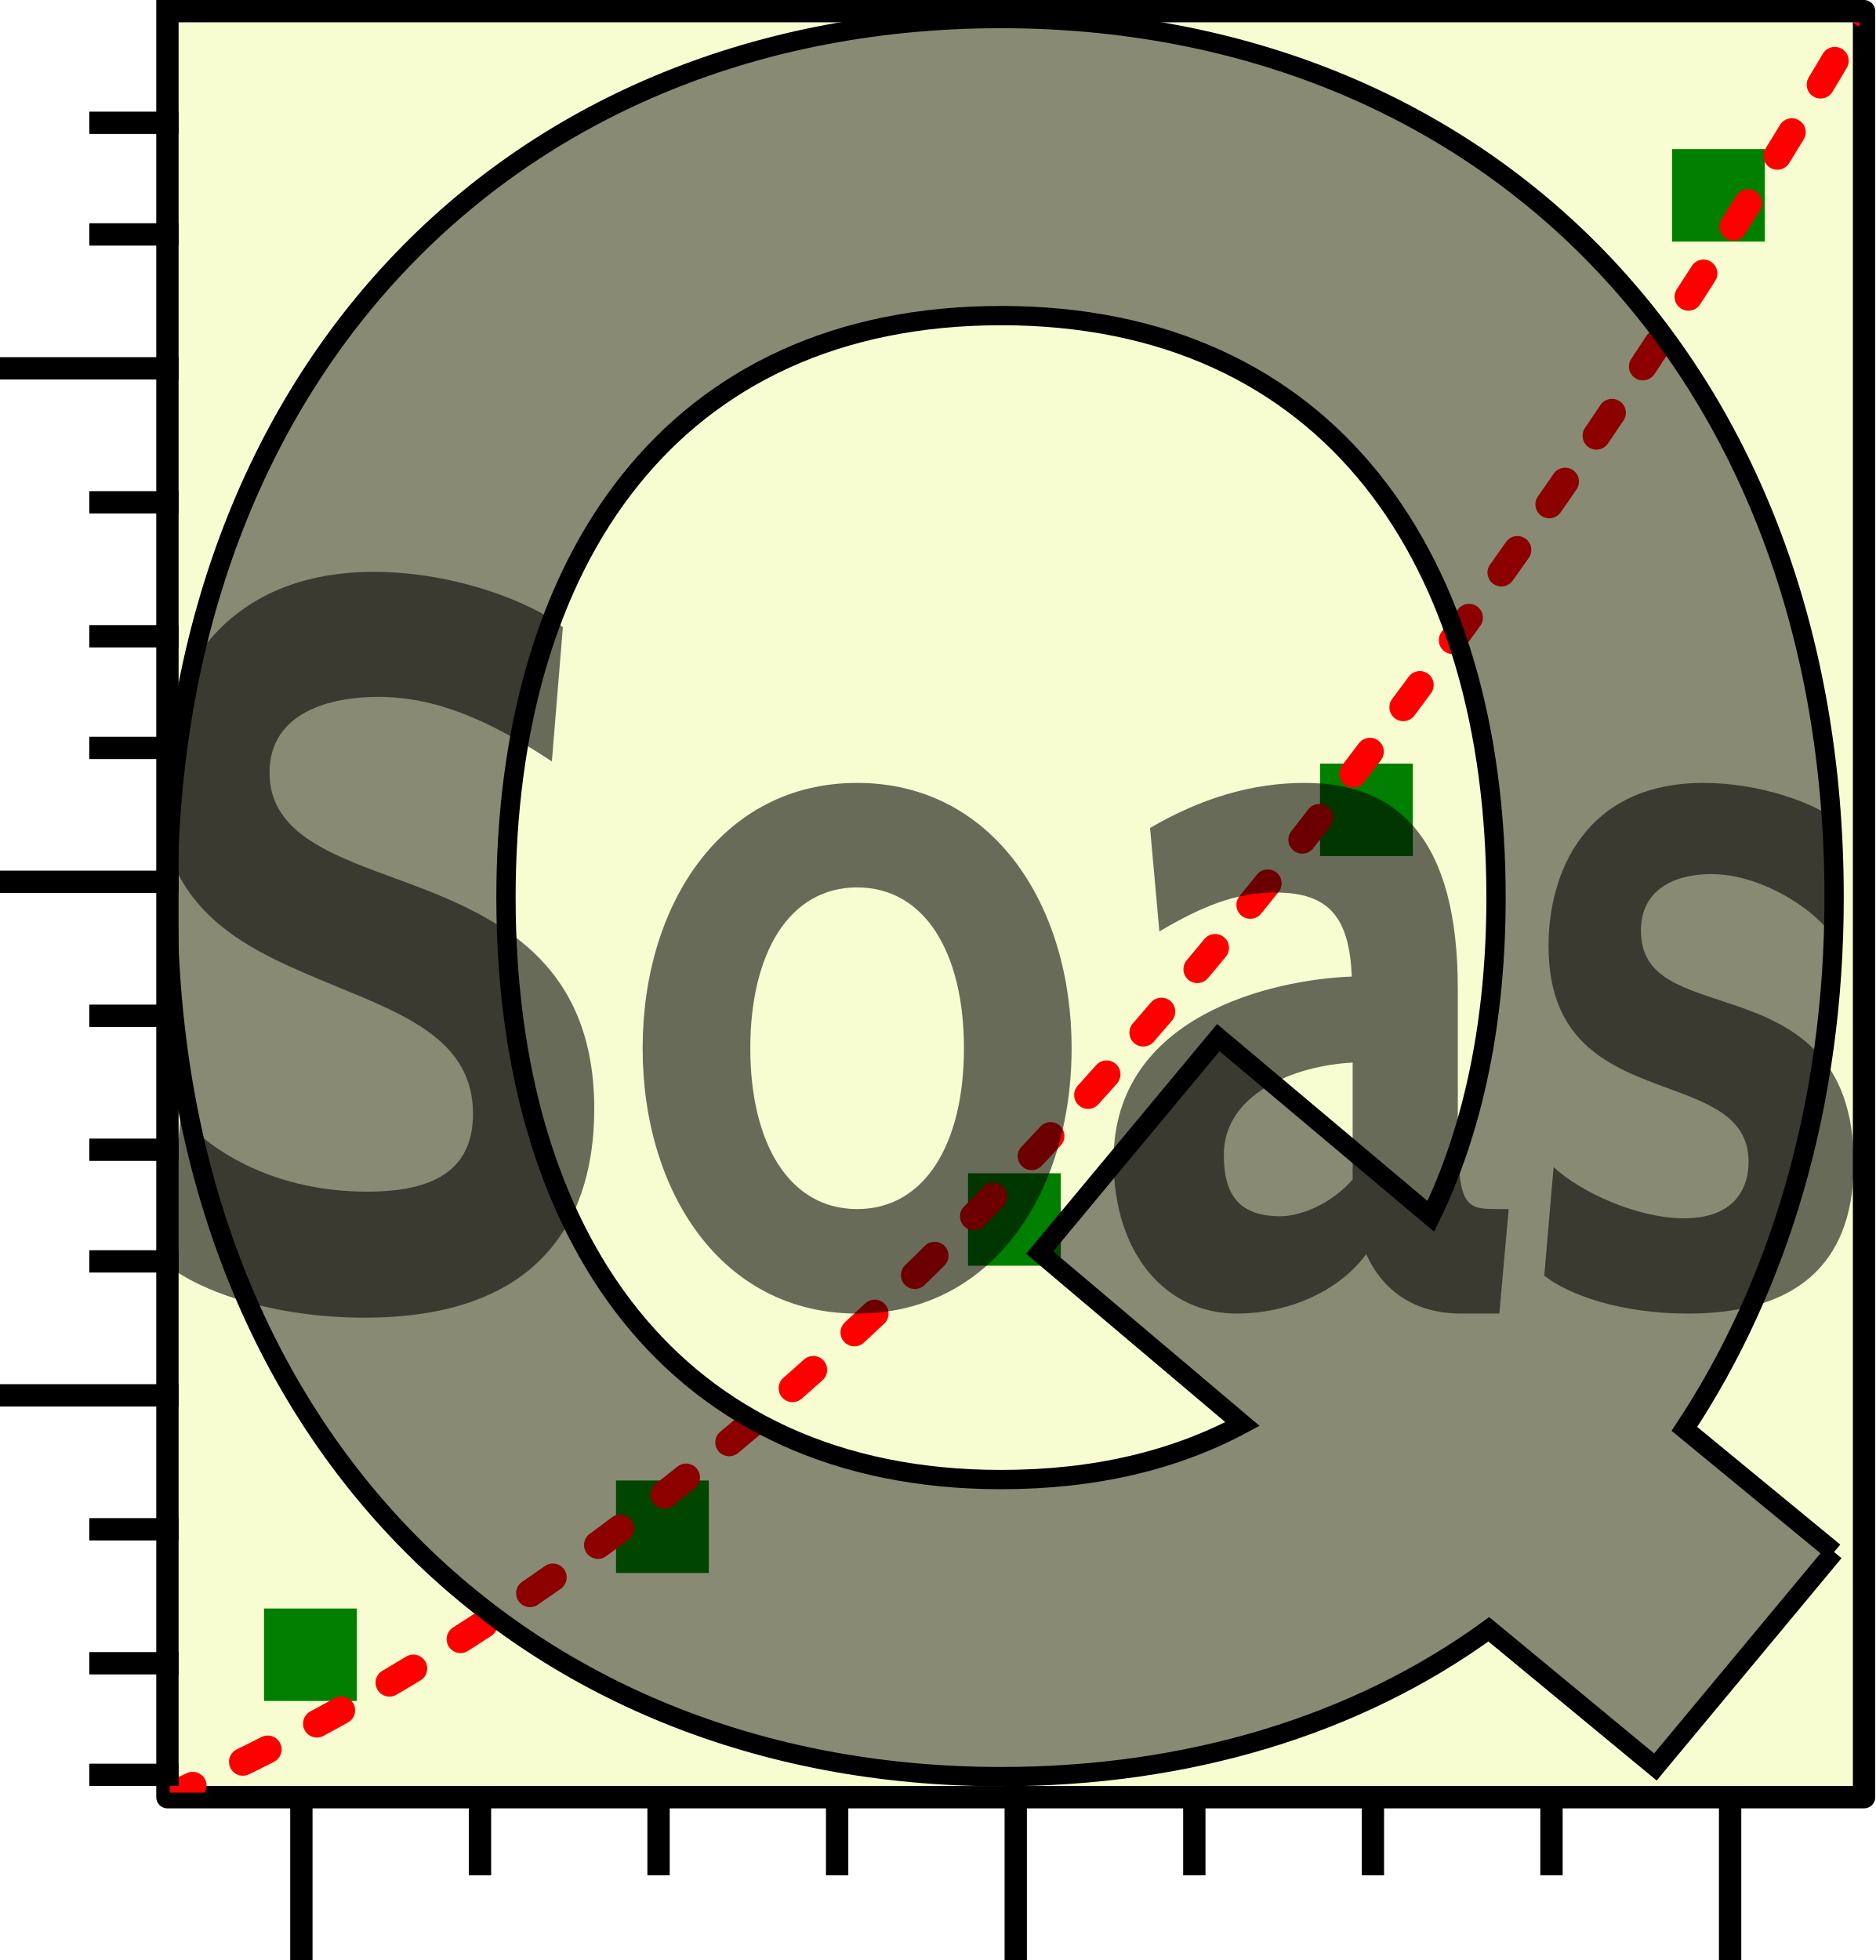
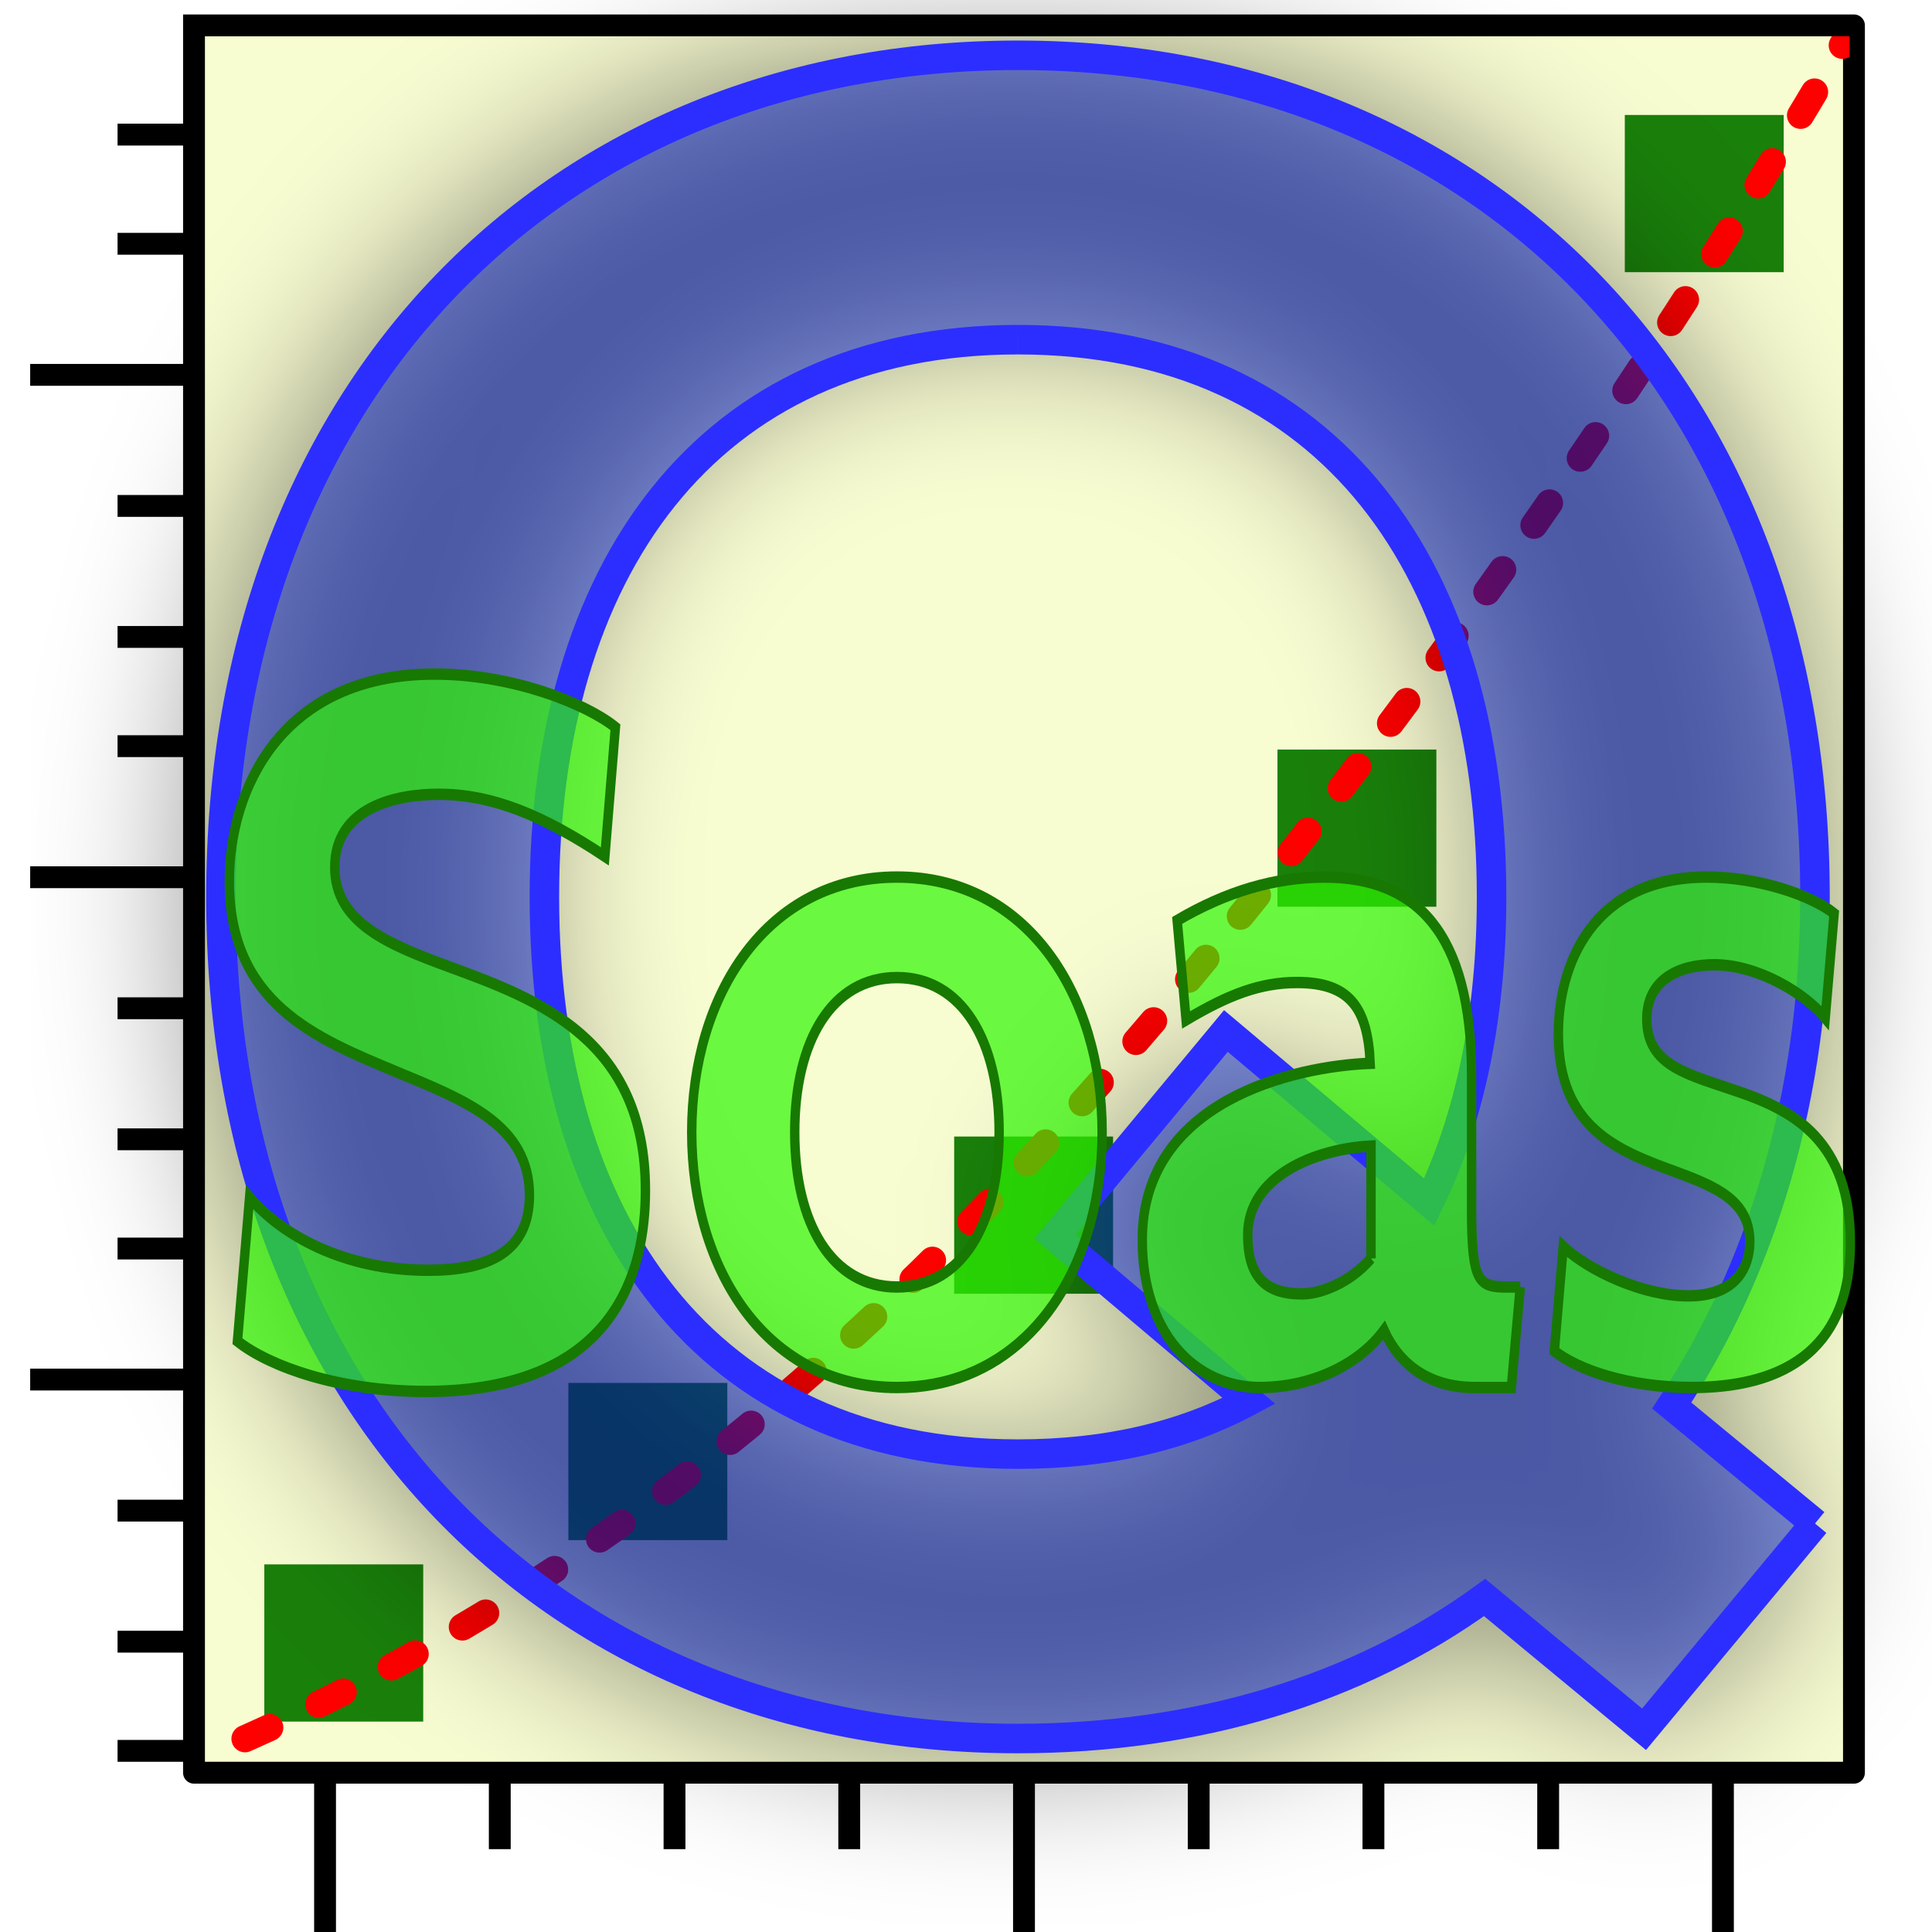
- <svg xmlns="http://www.w3.org/2000/svg" xmlns:xlink="http://www.w3.org/1999/xlink" width="121.553" height="127.041" viewBox="0 0 97.243 101.633" version="1.1" id="svg2">
+ <svg xmlns="http://www.w3.org/2000/svg" xmlns:xlink="http://www.w3.org/1999/xlink" width="128" height="128" viewBox="0 0 102.4 102.4" version="1.1" id="svg2" enable-background="new">
  <defs id="defs4">
    <g id="g6">
      <symbol overflow="visible" id="glyph0-0" style="overflow:visible">
        <path style="stroke:none" d="" id="path9" />
      </symbol>
      <symbol overflow="visible" id="glyph0-1" style="overflow:visible">
        <path style="stroke:none" d="m 4.359,0 0,-4.141 -4.156,0 0,4.141 z" id="path12" />
      </symbol>
      <symbol overflow="visible" id="glyph1-0" style="overflow:visible">
        <path style="stroke:none" d="" id="path15" />
      </symbol>
      <symbol overflow="visible" id="glyph1-1" style="overflow:visible">
        <path style="stroke:none" d="M -0.531,-0.891 -1.25,-1.625 c -0.969,-1.078 -1.344,-1.5 -2.047,-1.5 -0.781,0 -1.344,0.625 -1.344,1.469 0,0.797 0.641,1.312 1.266,1.312 0.391,0 0.391,-0.359 0.391,-0.375 0,-0.125 -0.094,-0.359 -0.375,-0.359 -0.188,0 -0.359,0.125 -0.359,0.375 0,0.047 0,0.062 0,0.078 -0.453,-0.156 -0.703,-0.531 -0.703,-0.938 0,-0.625 0.562,-0.938 1.125,-0.938 0.562,0 1.109,0.359 1.547,0.734 l 1.484,1.344 C -0.188,-0.344 -0.172,-0.344 0,-0.344 l 0,-2.594 -1.219,-0.188 0,0.172 c 0.219,0.031 0.516,0.078 0.625,0.156 0.062,0.047 0.062,0.5 0.062,0.656 z" id="path18" />
      </symbol>
      <symbol overflow="visible" id="glyph1-2" style="overflow:visible">
        <path style="stroke:none" d="m -1.156,-2.047 0.609,0 c 0.25,0 0.328,0.016 0.328,0.531 l 0,0.141 0.219,0 c -0.016,-0.281 -0.016,-0.641 -0.016,-0.938 0,-0.297 0,-0.656 0.016,-0.953 l -0.219,0 0,0.156 c 0,0.516 -0.078,0.531 -0.328,0.531 l -0.609,0 0,-0.703 -0.203,0 0,0.703 -3.172,0 c -0.141,0 -0.188,0 -0.188,0.109 0,0.062 0,0.078 0.078,0.141 l 3.281,2.141 0.203,0 z m -0.203,-0.047 0,1.703 -2.609,-1.703 z" id="path21" />
      </symbol>
      <symbol overflow="visible" id="glyph1-3" style="overflow:visible">
        <path style="stroke:none" d="m -2.281,-0.922 -0.172,0 c -1.766,0 -2.016,-0.859 -2.016,-1.219 0,-0.172 0.047,-0.453 0.281,-0.609 0,0.109 0,0.375 0.312,0.375 0.219,0 0.328,-0.156 0.328,-0.312 0,-0.109 -0.062,-0.328 -0.344,-0.328 -0.422,0 -0.75,0.312 -0.75,0.891 0,0.891 0.891,1.828 2.438,1.828 1.859,0 2.359,-0.797 2.359,-1.453 0,-0.766 -0.656,-1.438 -1.578,-1.438 -0.891,0 -1.547,0.625 -1.547,1.391 0,0.484 0.344,0.734 0.688,0.875 z M -0.047,-1.75 c 0,0.438 -0.406,0.656 -0.516,0.688 -0.328,0.125 -0.891,0.125 -1.016,0.125 -0.547,0 -1.234,-0.219 -1.234,-0.844 0,-0.109 0,-0.438 0.422,-0.656 0.266,-0.125 0.625,-0.125 0.969,-0.125 0.328,0 0.672,0 0.922,0.125 0.422,0.203 0.453,0.531 0.453,0.688 z" id="path24" />
      </symbol>
      <symbol overflow="visible" id="glyph2-0" style="overflow:visible">
        <path style="stroke:none" d="" id="path27" />
      </symbol>
      <symbol overflow="visible" id="glyph2-1" style="overflow:visible">
        <path style="stroke:none" d="m -3.797,-4.844 c -0.141,-0.047 -0.156,-0.047 -0.234,-0.047 -0.172,0 -0.266,0.141 -0.266,0.297 0,0.094 0.062,0.25 0.203,0.344 0.062,0.016 0.359,0.109 0.547,0.141 0.25,0.078 0.531,0.141 0.797,0.203 l 1.797,0.453 c 0.141,0.031 0.844,0.469 0.844,1.125 0,0.5 -0.438,0.609 -0.812,0.609 -0.453,0 -1.078,-0.172 -1.953,-0.5 -0.406,-0.156 -0.516,-0.203 -0.719,-0.203 -0.438,0 -0.812,0.312 -0.812,0.812 0,0.953 1.453,1.312 1.531,1.312 0.109,0 0.109,-0.094 0.109,-0.109 0,-0.109 -0.031,-0.109 -0.188,-0.156 -0.938,-0.281 -1.234,-0.672 -1.234,-1.016 0,-0.078 0,-0.25 0.312,-0.25 0.25,0 0.516,0.109 0.703,0.172 1.062,0.406 1.625,0.578 2.094,0.578 0.891,0 1.188,-0.625 1.188,-1.219 0,-0.391 -0.172,-0.719 -0.453,-1 0.516,0.125 1.016,0.25 1.547,0.641 0.328,0.266 0.625,0.641 0.625,1.094 0,0.141 -0.031,0.594 -0.422,0.766 0,-0.156 0,-0.297 -0.125,-0.422 C 1.203,-1.328 1.062,-1.422 0.875,-1.422 c -0.312,0 -0.344,0.266 -0.344,0.359 0,0.234 0.156,0.562 0.641,0.562 0.5,0 0.875,-0.438 0.875,-1.062 0,-1.016 -0.906,-2.047 -2.031,-2.328 z" id="path30" />
      </symbol>
      <symbol overflow="visible" id="glyph3-0" style="overflow:visible">
        <path style="stroke:none" d="" id="path33" />
      </symbol>
      <symbol overflow="visible" id="glyph3-1" style="overflow:visible">
        <path style="stroke:none" d="m 2.047,-4.453 c 0,-0.172 0,-0.188 -0.156,-0.188 C 1.453,-4.188 0.844,-4.188 0.625,-4.188 l 0,0.203 c 0.141,0 0.547,0 0.906,-0.172 l 0,3.609 c 0,0.25 -0.016,0.328 -0.641,0.328 l -0.234,0 0,0.219 c 0.25,-0.016 0.859,-0.016 1.141,-0.016 0.266,0 0.875,0 1.125,0.016 l 0,-0.219 -0.219,0 c -0.641,0 -0.656,-0.078 -0.656,-0.328 z" id="path36" />
      </symbol>
      <symbol overflow="visible" id="glyph3-2" style="overflow:visible">
        <path style="stroke:none" d="M 0.891,-0.531 1.625,-1.25 c 1.078,-0.969 1.5,-1.344 1.5,-2.047 0,-0.781 -0.625,-1.344 -1.469,-1.344 -0.797,0 -1.312,0.641 -1.312,1.266 0,0.391 0.359,0.391 0.375,0.391 0.125,0 0.359,-0.094 0.359,-0.375 0,-0.188 -0.125,-0.359 -0.375,-0.359 -0.047,0 -0.062,0 -0.078,0 0.156,-0.453 0.531,-0.703 0.938,-0.703 0.625,0 0.938,0.562 0.938,1.125 0,0.562 -0.359,1.109 -0.734,1.547 l -1.344,1.484 C 0.344,-0.188 0.344,-0.172 0.344,0 l 2.594,0 0.188,-1.219 -0.172,0 C 2.922,-1 2.875,-0.703 2.797,-0.594 c -0.047,0.062 -0.5,0.062 -0.656,0.062 z" id="path39" />
      </symbol>
      <symbol overflow="visible" id="glyph3-3" style="overflow:visible">
        <path style="stroke:none" d="M 2.016,-2.453 C 2.594,-2.641 3,-3.125 3,-3.672 3,-4.25 2.391,-4.641 1.719,-4.641 c -0.703,0 -1.234,0.422 -1.234,0.953 0,0.219 0.156,0.359 0.359,0.359 0.203,0 0.344,-0.156 0.344,-0.359 0,-0.344 -0.328,-0.344 -0.422,-0.344 C 0.969,-4.375 1.438,-4.469 1.688,-4.469 c 0.281,0 0.672,0.156 0.672,0.781 0,0.078 -0.016,0.484 -0.203,0.797 C 1.953,-2.562 1.719,-2.531 1.547,-2.531 1.484,-2.516 1.312,-2.516 1.266,-2.516 1.219,-2.5 1.156,-2.5 1.156,-2.422 c 0,0.078 0.062,0.078 0.172,0.078 l 0.312,0 c 0.562,0 0.828,0.469 0.828,1.156 0,0.938 -0.484,1.141 -0.797,1.141 -0.297,0 -0.812,-0.109 -1.062,-0.531 0.25,0.047 0.469,-0.109 0.469,-0.375 0,-0.25 -0.188,-0.391 -0.391,-0.391 -0.172,0 -0.391,0.094 -0.391,0.406 0,0.625 0.641,1.094 1.406,1.094 0.844,0 1.484,-0.641 1.484,-1.344 0,-0.578 -0.438,-1.125 -1.172,-1.266 z" id="path42" />
      </symbol>
      <symbol overflow="visible" id="glyph4-0" style="overflow:visible">
        <path style="stroke:none" d="" id="path45" />
      </symbol>
      <symbol overflow="visible" id="glyph4-1" style="overflow:visible">
        <path style="stroke:none" d="M 3.328,-3.016 C 3.391,-3.266 3.625,-4.188 4.312,-4.188 c 0.047,0 0.297,0 0.5,0.125 C 4.531,-4 4.344,-3.766 4.344,-3.516 c 0,0.156 0.109,0.344 0.375,0.344 0.219,0 0.531,-0.172 0.531,-0.578 0,-0.516 -0.578,-0.656 -0.922,-0.656 -0.578,0 -0.922,0.531 -1.047,0.75 -0.25,-0.656 -0.781,-0.75 -1.078,-0.75 -1.031,0 -1.609,1.281 -1.609,1.531 0,0.109 0.109,0.109 0.125,0.109 0.078,0 0.109,-0.031 0.125,-0.109 0.344,-1.062 1,-1.312 1.344,-1.312 0.188,0 0.531,0.094 0.531,0.672 0,0.312 -0.172,0.969 -0.531,2.375 -0.156,0.609 -0.516,1.031 -0.953,1.031 -0.062,0 -0.281,0 -0.5,-0.125 0.25,-0.062 0.469,-0.266 0.469,-0.547 0,-0.266 -0.219,-0.344 -0.359,-0.344 -0.312,0 -0.547,0.25 -0.547,0.578 0,0.453 0.484,0.656 0.922,0.656 0.672,0 1.031,-0.703 1.047,-0.75 0.125,0.359 0.484,0.75 1.078,0.75 1.031,0 1.594,-1.281 1.594,-1.531 0,-0.109 -0.078,-0.109 -0.109,-0.109 -0.094,0 -0.109,0.047 -0.141,0.109 -0.328,1.078 -1,1.312 -1.312,1.312 -0.391,0 -0.547,-0.312 -0.547,-0.656 0,-0.219 0.047,-0.438 0.156,-0.875 z" id="path48" />
      </symbol>
    </g>
    <clipPath id="clip1">
      <path d="m 33.602,3.996 75.699,0 0,79.301 -75.699,0 z" id="path51" />
    </clipPath>
    <clipPath id="clip2">
      <path d="m 108,18 5,0 0,49 -5,0 z" id="path54" />
    </clipPath>
    <clipPath id="clip3">
      <path d="m 108,7 5,0 0,77 -5,0 z" id="path57" />
    </clipPath>
    <clipPath id="clip4">
      <path d="m 38,0.297 67,0 L 105,5 38,5 z" id="path60" />
    </clipPath>
    <clipPath id="clip5">
      <path d="m 46,0.297 51,0 L 97,5 46,5 z" id="path63" />
    </clipPath>
+     <filter color-interpolation-filters="sRGB" id="filter3046-7">
+       <feGaussianBlur stdDeviation="4.176" id="feGaussianBlur3048-0" />
+     </filter>
  </defs>
-   <g id="surface1" transform="translate(-6.357447,-3.000025)">
-     <path id="Frame" style="fill:#f8fcd1;fill-opacity:1;stroke:#000000;stroke-width:1.158;stroke-linecap:square;stroke-linejoin:round;stroke-miterlimit:2;stroke-opacity:1;stroke-dasharray:none" d="m 15.04,3.579 87.981,0 0,92.612 -87.981,0 0,-92.612" />
-     <g id="Symboles">
-       <g transform="matrix(1.157649,0,0,1.157649,-23.74144,-0.4729484)" id="g66" style="fill:#007f00;fill-opacity:1">
-         <use height="113.386" width="113.386" id="use68" y="79.19" x="37.624" xlink:href="#glyph0-1" />
+   <g id="Logo" transform="translate(-6.357447,-2.233142)" style="display:inline">
+     <g id="layer1" style="display:inline">
+       <g id="Ticks" transform="translate(1.6,0)">
+         <path style="fill:none;stroke:#000000;stroke-width:1.158;stroke-linecap:square;stroke-linejoin:round;stroke-miterlimit:2;stroke-opacity:1" d="m 31.247,96.191 0,3.473 m 9.261,-3.473 0,3.473 m 9.261,-3.473 0,3.473 m 18.522,-3.473 0,3.473 m 9.261,-3.473 0,3.473 m 9.261,-3.473 0,3.473" id="path100" />
+         <path style="fill:none;stroke:#000000;stroke-width:1.158;stroke-linecap:square;stroke-linejoin:round;stroke-miterlimit:2;stroke-opacity:1" d="m 21.986,96.191 0,8.104 m 37.045,-8.104 0,8.104 m 37.045,-8.104 0,8.104" id="path98" />
+         <path style="fill:none;stroke:#000000;stroke-width:1.158;stroke-linecap:square;stroke-linejoin:round;stroke-miterlimit:2;stroke-opacity:1" d="m 15.04,95.033 -3.473,0 m 3.473,-5.788 -3.473,0 m 3.473,-6.946 -3.473,0 m 3.473,-13.892 -3.473,0 m 3.473,-5.788 -3.473,0 m 3.473,-6.946 -3.473,0 m 3.473,-13.892 -3.473,0 m 3.473,-5.788 -3.473,0 m 3.473,-6.946 -3.473,0 m 3.473,-13.892 -3.473,0 m 3.473,-5.788 -3.473,0" id="path94" />
+         <path style="fill:none;stroke:#000000;stroke-width:1.158;stroke-linecap:square;stroke-linejoin:round;stroke-miterlimit:2;stroke-opacity:1" d="m 15.04,75.353 -8.104,0 m 8.104,-26.626 -8.104,0 m 8.104,-26.626 -8.104,0" id="path92" />
      </g>
-       <g transform="matrix(1.157649,0,0,1.157649,-23.74144,-0.4729484)" id="g70" style="fill:#007f00;fill-opacity:1">
-         <use height="113.386" width="113.386" id="use72" y="73.456" x="53.392" xlink:href="#glyph0-1" />
+       <path id="Frame" style="fill:#f8fcd1;fill-opacity:1;stroke:#000000;stroke-width:1.158;stroke-linecap:square;stroke-linejoin:round;stroke-miterlimit:2;stroke-opacity:1;stroke-dasharray:none" d="m 16.64,3.579 87.981,0 0,92.612 -87.981,0 0,-92.612" />
+     </g>
+     <g id="layer2" style="display:inline">
+       <g id="Symboles" transform="translate(1.6,0)" style="display:inline">
+         <rect style="fill:#19800a;fill-opacity:1;fill-rule:nonzero;stroke:none" id="rect3049" width="8.422" height="8.332" x="18.767" y="85.149" />
+         <use x="0" y="0" xlink:href="#rect3049" id="use3051" transform="translate(16.1161,-9.6187)" width="102.4" height="102.4" />
+         <use x="0" y="0" xlink:href="#rect3049" id="use3055" transform="translate(36.5638,-22.6772)" width="102.4" height="102.4" />
+         <use x="0" y="0" xlink:href="#rect3049" id="use3057" transform="translate(53.69911,-43.18861)" width="102.4" height="102.4" />
+         <use x="0" y="0" xlink:href="#rect3049" id="use3059" transform="translate(72.10841,-76.82221)" width="102.4" height="102.4" />
      </g>
-       <g transform="matrix(1.157649,0,0,1.157649,-23.74144,-0.4729484)" id="g74" style="fill:#007f00;fill-opacity:1">
-         <use height="113.386" width="113.386" id="use76" y="59.694" x="69.16" xlink:href="#glyph0-1" />
-       </g>
-       <g transform="matrix(1.157649,0,0,1.157649,-23.74144,-0.4729484)" id="g78" style="fill:#007f00;fill-opacity:1">
-         <use height="113.386" width="113.386" id="use80" y="41.344" x="84.928" xlink:href="#glyph0-1" />
-       </g>
-       <g transform="matrix(1.157649,0,0,1.157649,-23.74144,-0.4729484)" id="g82" style="fill:#007f00;fill-opacity:1">
-         <use height="113.386" width="113.386" id="use84" y="13.82" x="100.696" xlink:href="#glyph0-1" />
+       <g clip-path="url(#clip1)" clip-rule="nonzero" id="g86" transform="matrix(1.157649,0,0,1.157649,-22.14144,-0.4729484)">
+         <path style="fill:none;stroke:#ff0000;stroke-width:1.244;stroke-linecap:round;stroke-linejoin:round;stroke-miterlimit:2;stroke-opacity:1;stroke-dasharray:1.244, 2.488;stroke-dashoffset:0" d="M 35.835,81.944 C 56.333,72.839 70.411,58.303 84.117,40.893 93.4,29.021 101.903,16.514 109.5,3.5" id="Fit" />
      </g>
    </g>
-     <g clip-path="url(#clip1)" clip-rule="nonzero" id="g86" transform="matrix(1.157649,0,0,1.157649,-23.74144,-0.4729484)">
-       <path style="fill:none;stroke:#ff0000;stroke-width:1.244;stroke-linecap:round;stroke-linejoin:round;stroke-miterlimit:2;stroke-opacity:1;stroke-dasharray:1.244, 2.488;stroke-dashoffset:0" d="M 33.5,83.5 C 53.999,74.396 70.411,58.303 84.117,40.893 93.4,29.021 101.903,16.514 109.5,3.5" id="Fit" />
-     </g>
-     <g id="Ticks">
-       <path style="fill:none;stroke:#000000;stroke-width:1.158;stroke-linecap:square;stroke-linejoin:round;stroke-miterlimit:2;stroke-opacity:1" d="m 31.247,96.191 0,3.473 m 9.261,-3.473 0,3.473 m 9.261,-3.473 0,3.473 m 18.522,-3.473 0,3.473 m 9.261,-3.473 0,3.473 m 9.261,-3.473 0,3.473" id="path100" />
-       <path style="fill:none;stroke:#000000;stroke-width:1.158;stroke-linecap:square;stroke-linejoin:round;stroke-miterlimit:2;stroke-opacity:1" d="m 21.986,96.191 0,8.104 m 37.045,-8.104 0,8.104 m 37.045,-8.104 0,8.104" id="path98" />
-       <path style="fill:none;stroke:#000000;stroke-width:1.158;stroke-linecap:square;stroke-linejoin:round;stroke-miterlimit:2;stroke-opacity:1" d="m 15.04,95.033 -3.473,0 m 3.473,-5.788 -3.473,0 m 3.473,-6.946 -3.473,0 m 3.473,-13.892 -3.473,0 m 3.473,-5.788 -3.473,0 m 3.473,-6.946 -3.473,0 m 3.473,-13.892 -3.473,0 m 3.473,-5.788 -3.473,0 m 3.473,-6.946 -3.473,0 m 3.473,-13.892 -3.473,0 m 3.473,-5.788 -3.473,0" id="path94" />
-       <path style="fill:none;stroke:#000000;stroke-width:1.158;stroke-linecap:square;stroke-linejoin:round;stroke-miterlimit:2;stroke-opacity:1" d="m 15.04,75.353 -8.104,0 m 8.104,-26.626 -8.104,0 m 8.104,-26.626 -8.104,0" id="path92" />
-     </g>
-     <path id="path3813" style="font-size:12px;font-style:normal;font-variant:normal;font-weight:bold;font-stretch:normal;text-align:center;line-height:125%;letter-spacing:0px;word-spacing:0px;writing-mode:lr-tb;text-anchor:middle;fill:#000000;fill-opacity:0.45;stroke:#000000;stroke-opacity:1;font-family:Cabin;-inkscape-font-specification:Cabin Bold" d="m 101.469,83.478 -7.764,-6.386 c 4.884,-7.388 7.764,-16.78 7.764,-27.549 0,-27.549 -18.157,-45.581 -43.202,-45.581 -25.044,0 -43.202,18.032 -43.202,45.581 0,27.549 18.157,45.581 43.202,45.581 9.642,0 18.408,-2.63 25.295,-7.639 l 8.64,7.138 9.266,-11.145 M 58.267,19.364 c 17.03,0 25.67,12.647 25.67,30.178 0,6.261 -1.127,11.896 -3.381,16.529 l -11.02,-9.266 -9.266,11.145 10.519,8.891 c -3.506,1.878 -7.639,2.88 -12.522,2.88 -17.03,0 -25.671,-12.647 -25.671,-30.178 0,-17.531 8.64,-30.178 25.671,-30.178" />
-     <g style="font-size:12px;font-style:normal;font-variant:normal;font-weight:bold;font-stretch:normal;text-align:center;line-height:125%;letter-spacing:0px;word-spacing:0px;writing-mode:lr-tb;text-anchor:middle;fill:#000000;fill-opacity:0.578;stroke:none;font-family:Cabin;-inkscape-font-specification:Cabin Bold" id="Soas" transform="matrix(3.663695,0,0,4.426781,-227.3676,-153.001)">
-       <path d="m 68.954,50.675 c 2.832,0 3.252,-1.488 3.252,-2.448 0,-1.848 -1.596,-2.328 -2.904,-2.724 -0.912,-0.276 -1.692,-0.54 -1.692,-1.212 0,-0.72 0.888,-0.888 1.536,-0.888 0.804,0 1.56,0.264 2.46,0.756 l 0.156,-1.572 c -0.432,-0.288 -1.524,-0.648 -2.676,-0.648 -2.268,0 -3.036,1.404 -3.036,2.52 0,1.5 1.296,1.92 2.484,2.328 1.02,0.348 1.956,0.648 1.956,1.5 0,0.684 -0.6,0.912 -1.5,0.912 -1.26,0 -2.184,-0.444 -2.64,-0.888 l -0.18,1.752 c 0.48,0.312 1.512,0.612 2.784,0.612" id="path3815" style="fill:#000000;fill-opacity:0.578" />
-       <path d="m 75.927,50.627 c 0.378,0 0.725,-0.055 1.039,-0.157 1.278,-0.415 1.997,-1.602 1.997,-2.951 0,-1.68 -1.116,-3.108 -3.036,-3.108 -1.92,0 -3.036,1.428 -3.036,3.108 0,1.68 1.116,3.108 3.036,3.108 m 0,-4.992 c 0.96,0 1.512,0.768 1.512,1.884 0,1.116 -0.552,1.884 -1.512,1.884 -0.96,0 -1.512,-0.768 -1.512,-1.884 0,-1.116 0.552,-1.884 1.512,-1.884" id="path3817" style="fill:#000000;fill-opacity:0.578" />
-       <path d="m 85.149,49.403 -0.192,0 c -0.432,0 -0.528,-0.06 -0.528,-0.96 l 0,-1.62 c 0,-1.74 -0.828,-2.412 -2.172,-2.412 -0.744,0 -1.464,0.18 -2.184,0.528 l 0.132,1.212 c 0.636,-0.312 1.104,-0.456 1.644,-0.456 0.768,0 1.044,0.3 1.08,0.984 -1.128,0.036 -3.372,0.456 -3.372,2.148 0,1.14 0.78,1.8 1.74,1.8 0.72,0 1.44,-0.252 1.836,-0.696 0.228,0.42 0.672,0.696 1.344,0.696 l 0.54,0 0.132,-1.224 m -2.208,-0.348 c -0.312,0.3 -0.756,0.432 -1.02,0.432 -0.564,0 -0.804,-0.228 -0.804,-0.72 0,-0.708 0.984,-1.044 1.824,-1.08 l 0,1.368" id="path3819" style="fill:#000000;fill-opacity:0.578" />
-       <path d="m 87.681,50.627 c 2.052,0 2.352,-1.032 2.352,-1.764 0,-1.236 -0.84,-1.608 -1.644,-1.836 -0.756,-0.216 -1.368,-0.312 -1.368,-0.888 0,-0.48 0.48,-0.66 0.996,-0.66 0.648,0 1.344,0.348 1.644,0.648 l 0.132,-1.272 c -0.324,-0.216 -1.104,-0.444 -1.884,-0.444 -1.692,0 -2.196,1.068 -2.196,1.908 0,1.152 0.888,1.428 1.728,1.68 0.588,0.18 1.104,0.348 1.104,0.852 0,0.3 -0.192,0.66 -0.912,0.66 -0.672,0 -1.476,-0.312 -1.848,-0.6 l -0.132,1.272 c 0.348,0.228 1.092,0.444 2.028,0.444" id="path3821" style="fill:#000000;fill-opacity:0.578" />
+     <g id="layer3" style="display:inline">
+       <g id="layer4" style="display:inline">
+         <path id="path3813" style="font-size:12px;font-style:normal;font-variant:normal;font-weight:bold;font-stretch:normal;text-align:center;line-height:125%;letter-spacing:0px;word-spacing:0px;writing-mode:lr-tb;text-anchor:middle;fill:#000000;fill-opacity:0.45;stroke:none;filter:url(#filter3046-7);font-family:Cabin;-inkscape-font-specification:Cabin Bold" d="m 103.069,83.478 -7.764,-6.386 c 4.884,-7.388 7.764,-16.78 7.764,-27.549 0,-27.549 -18.157,-45.581 -43.202,-45.581 -25.044,0 -43.202,18.032 -43.202,45.581 0,27.549 18.157,45.581 43.202,45.581 9.642,0 18.408,-2.63 25.295,-7.639 l 8.64,7.138 9.266,-11.145 M 59.867,19.364 c 17.03,0 25.67,12.647 25.67,30.178 0,6.261 -1.127,11.896 -3.381,16.529 l -11.02,-9.266 -9.266,11.145 10.519,8.891 c -3.506,1.878 -7.639,2.88 -12.522,2.88 -17.03,0 -25.671,-12.647 -25.671,-30.178 0,-17.531 8.64,-30.178 25.671,-30.178" />
+         <path id="path3813-7" style="font-size:12px;font-style:normal;font-variant:normal;font-weight:bold;font-stretch:normal;text-align:center;line-height:125%;letter-spacing:0px;word-spacing:0px;writing-mode:lr-tb;text-anchor:middle;fill:#001be0;fill-opacity:0.45;stroke:#2c2eff;stroke-width:1.565;stroke-miterlimit:4;stroke-opacity:1;stroke-dasharray:none;display:inline;font-family:Cabin;-inkscape-font-specification:Cabin Bold" d="m 102.556,82.981 -7.592,-6.25 c 4.775,-7.23 7.592,-16.421 7.592,-26.96 0,-26.96 -17.755,-44.607 -42.244,-44.607 -24.489,0 -42.244,17.647 -42.244,44.607 0,26.96 17.755,44.607 42.244,44.607 9.428,0 17.999,-2.573 24.734,-7.475 l 8.449,6.985 9.061,-10.907 M 60.313,20.237 c 16.653,0 25.101,12.377 25.101,29.534 0,6.127 -1.102,11.642 -3.306,16.176 L 71.333,56.879 62.272,67.786 72.557,76.486 c -3.428,1.838 -7.469,2.819 -12.245,2.819 -16.653,0 -25.101,-12.377 -25.101,-29.534 0,-17.157 8.449,-29.534 25.101,-29.534" />
+       </g>
+       <g id="layer5" style="display:inline">
+         <g style="font-size:12px;font-style:normal;font-variant:normal;font-weight:bold;font-stretch:normal;text-align:center;line-height:125%;letter-spacing:0px;word-spacing:0px;writing-mode:lr-tb;text-anchor:middle;fill:#2ff602;fill-opacity:0.697;stroke:#177901;stroke-width:0.139;stroke-miterlimit:4;stroke-opacity:1;stroke-dasharray:none;font-family:Cabin;-inkscape-font-specification:Cabin Bold" id="Soas" transform="matrix(3.582459,0,0,4.352405,-218.1089,-144.5753)">
+           <path d="m 68.954,50.675 c 2.832,0 3.252,-1.488 3.252,-2.448 0,-1.848 -1.596,-2.328 -2.904,-2.724 -0.912,-0.276 -1.692,-0.54 -1.692,-1.212 0,-0.72 0.888,-0.888 1.536,-0.888 0.804,0 1.56,0.264 2.46,0.756 l 0.156,-1.572 c -0.432,-0.288 -1.524,-0.648 -2.676,-0.648 -2.268,0 -3.036,1.404 -3.036,2.52 0,1.5 1.296,1.92 2.484,2.328 1.02,0.348 1.956,0.648 1.956,1.5 0,0.684 -0.6,0.912 -1.5,0.912 -1.26,0 -2.184,-0.444 -2.64,-0.888 l -0.18,1.752 c 0.48,0.312 1.512,0.612 2.784,0.612" id="path3815" style="fill:#2ff602;fill-opacity:0.697;stroke:#177901;stroke-width:0.139;stroke-miterlimit:4;stroke-opacity:1;stroke-dasharray:none" />
+           <path d="m 75.927,50.627 c 0.378,0 0.725,-0.055 1.039,-0.157 1.278,-0.415 1.997,-1.602 1.997,-2.951 0,-1.68 -1.116,-3.108 -3.036,-3.108 -1.92,0 -3.036,1.428 -3.036,3.108 0,1.68 1.116,3.108 3.036,3.108 m 0,-4.992 c 0.96,0 1.512,0.768 1.512,1.884 0,1.116 -0.552,1.884 -1.512,1.884 -0.96,0 -1.512,-0.768 -1.512,-1.884 0,-1.116 0.552,-1.884 1.512,-1.884" id="path3817" style="fill:#2ff602;fill-opacity:0.697;stroke:#177901;stroke-width:0.139;stroke-miterlimit:4;stroke-opacity:1;stroke-dasharray:none" />
+           <path d="m 85.149,49.403 -0.192,0 c -0.432,0 -0.528,-0.06 -0.528,-0.96 l 0,-1.62 c 0,-1.74 -0.828,-2.412 -2.172,-2.412 -0.744,0 -1.464,0.18 -2.184,0.528 l 0.132,1.212 c 0.636,-0.312 1.104,-0.456 1.644,-0.456 0.768,0 1.044,0.3 1.08,0.984 -1.128,0.036 -3.372,0.456 -3.372,2.148 0,1.14 0.78,1.8 1.74,1.8 0.72,0 1.44,-0.252 1.836,-0.696 0.228,0.42 0.672,0.696 1.344,0.696 l 0.54,0 0.132,-1.224 m -2.208,-0.348 c -0.312,0.3 -0.756,0.432 -1.02,0.432 -0.564,0 -0.804,-0.228 -0.804,-0.72 0,-0.708 0.984,-1.044 1.824,-1.08 l 0,1.368" id="path3819" style="fill:#2ff602;fill-opacity:0.697;stroke:#177901;stroke-width:0.139;stroke-miterlimit:4;stroke-opacity:1;stroke-dasharray:none" />
+           <path d="m 87.681,50.627 c 2.052,0 2.352,-1.032 2.352,-1.764 0,-1.236 -0.84,-1.608 -1.644,-1.836 -0.756,-0.216 -1.368,-0.312 -1.368,-0.888 0,-0.48 0.48,-0.66 0.996,-0.66 0.648,0 1.344,0.348 1.644,0.648 l 0.132,-1.272 c -0.324,-0.216 -1.104,-0.444 -1.884,-0.444 -1.692,0 -2.196,1.068 -2.196,1.908 0,1.152 0.888,1.428 1.728,1.68 0.588,0.18 1.104,0.348 1.104,0.852 0,0.3 -0.192,0.66 -0.912,0.66 -0.672,0 -1.476,-0.312 -1.848,-0.6 l -0.132,1.272 c 0.348,0.228 1.092,0.444 2.028,0.444" id="path3821" style="fill:#2ff602;fill-opacity:0.697;stroke:#177901;stroke-width:0.139;stroke-miterlimit:4;stroke-opacity:1;stroke-dasharray:none" />
+         </g>
+       </g>
    </g>
  </g>
</svg>
